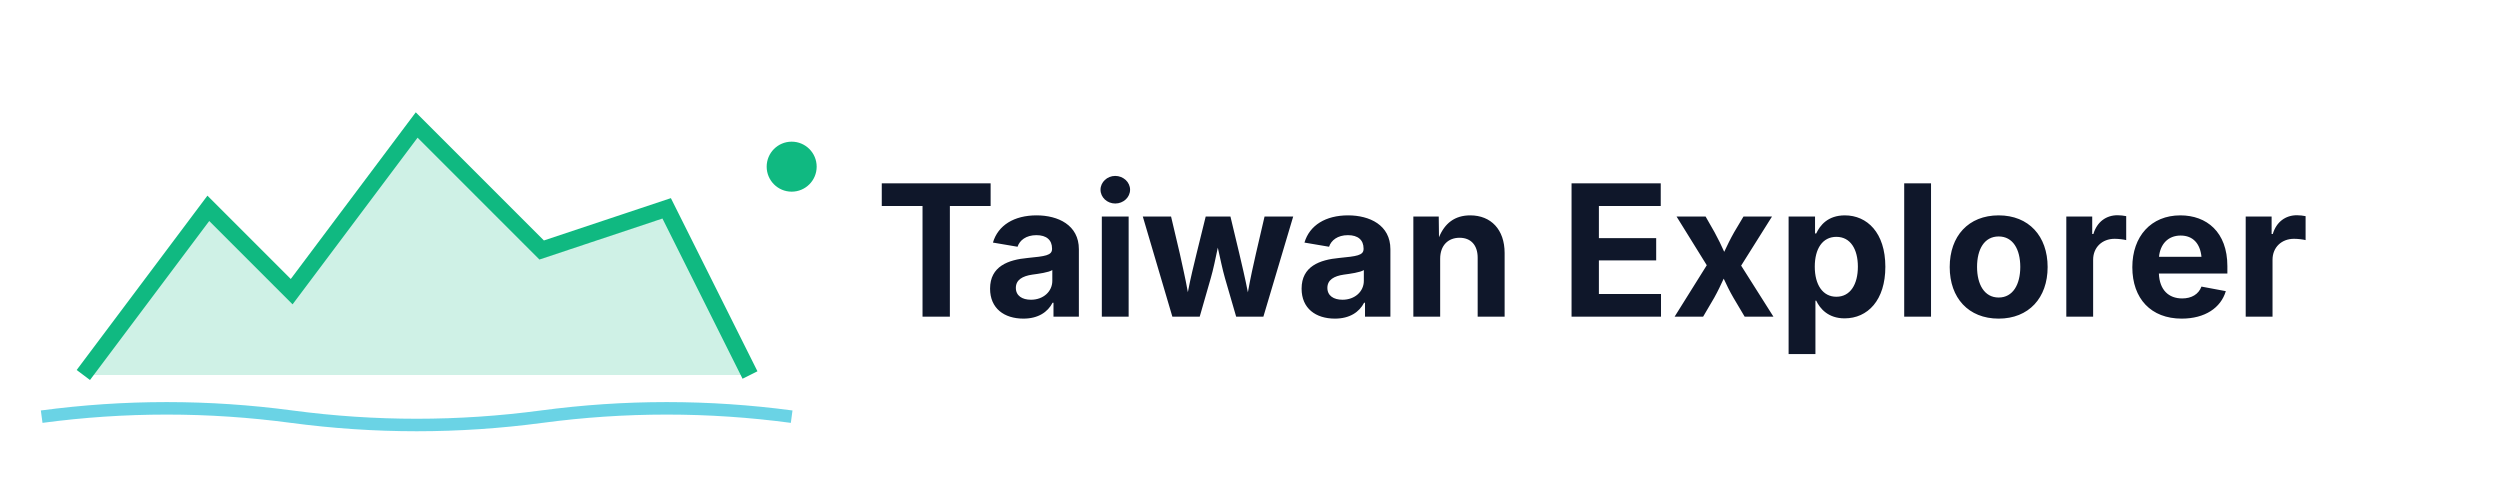
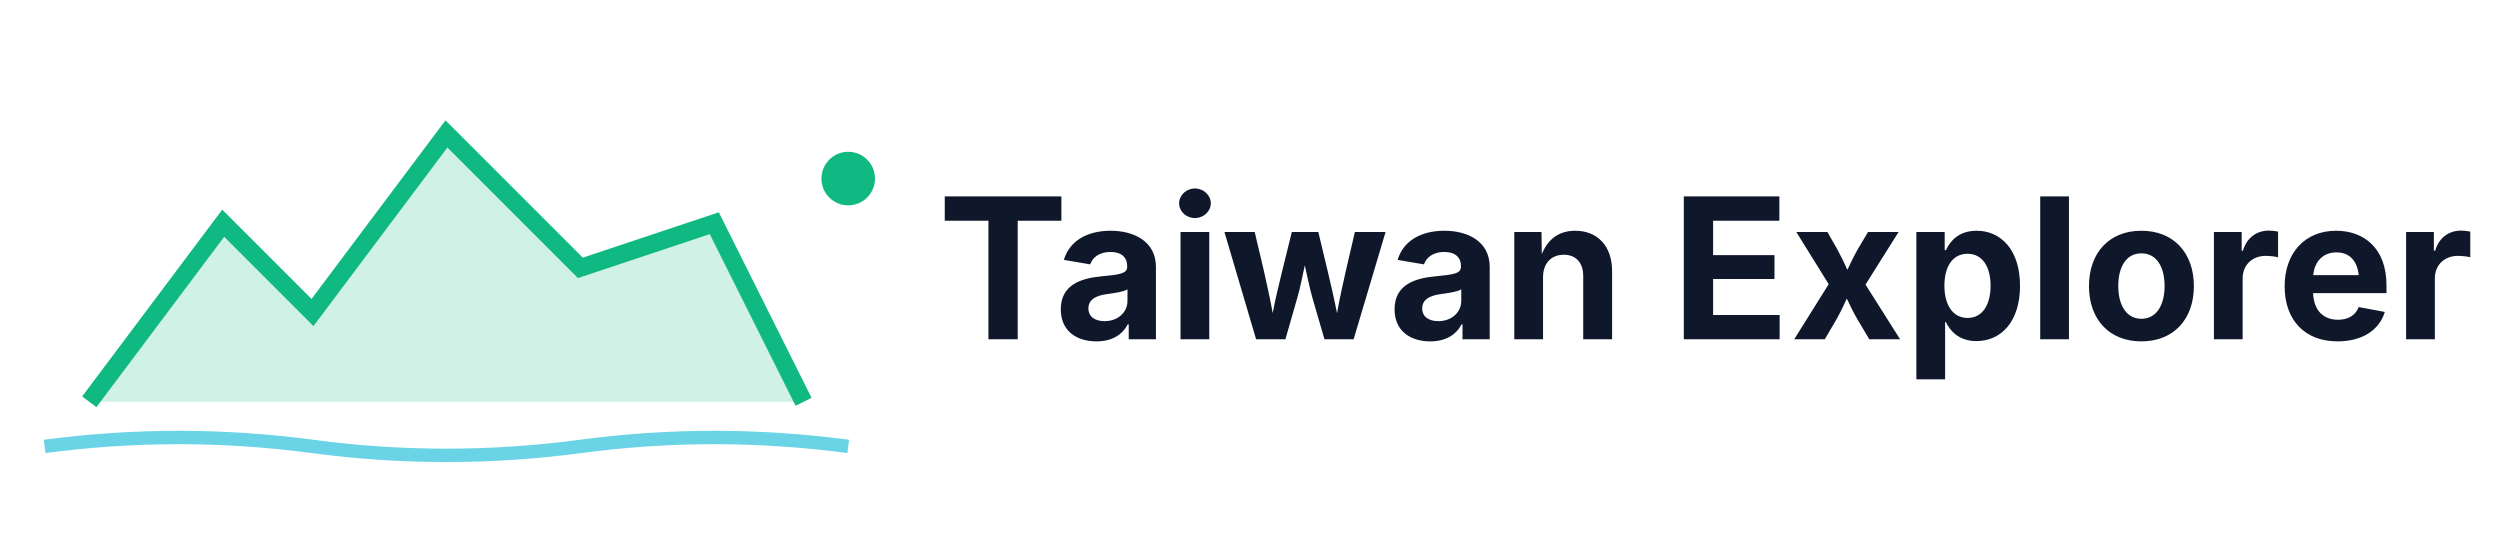
- <svg xmlns="http://www.w3.org/2000/svg" viewBox="0 0 300 60" fill="none">
+ <svg xmlns="http://www.w3.org/2000/svg" viewBox="0 0 280 60" fill="none">
  <path d="M10 45 L25 25 L35 35 L50 15 L65 30 L80 25 L90 45 Z" fill="#10b981" opacity="0.2" />
  <path d="M10 45 L25 25 L35 35 L50 15 L65 30 L80 25 L90 45" stroke="#10b981" stroke-width="2" fill="none" />
  <path d="M5 50 Q20 48 35 50 T65 50 T95 50" stroke="#06b6d4" stroke-width="1.5" fill="none" opacity="0.6" />
  <text x="105" y="38" font-family="system-ui, -apple-system, sans-serif" font-size="22" font-weight="700" fill="#0f172a">
    Taiwan Explorer
  </text>
  <circle cx="95" cy="20" r="3" fill="#10b981" />
</svg>
